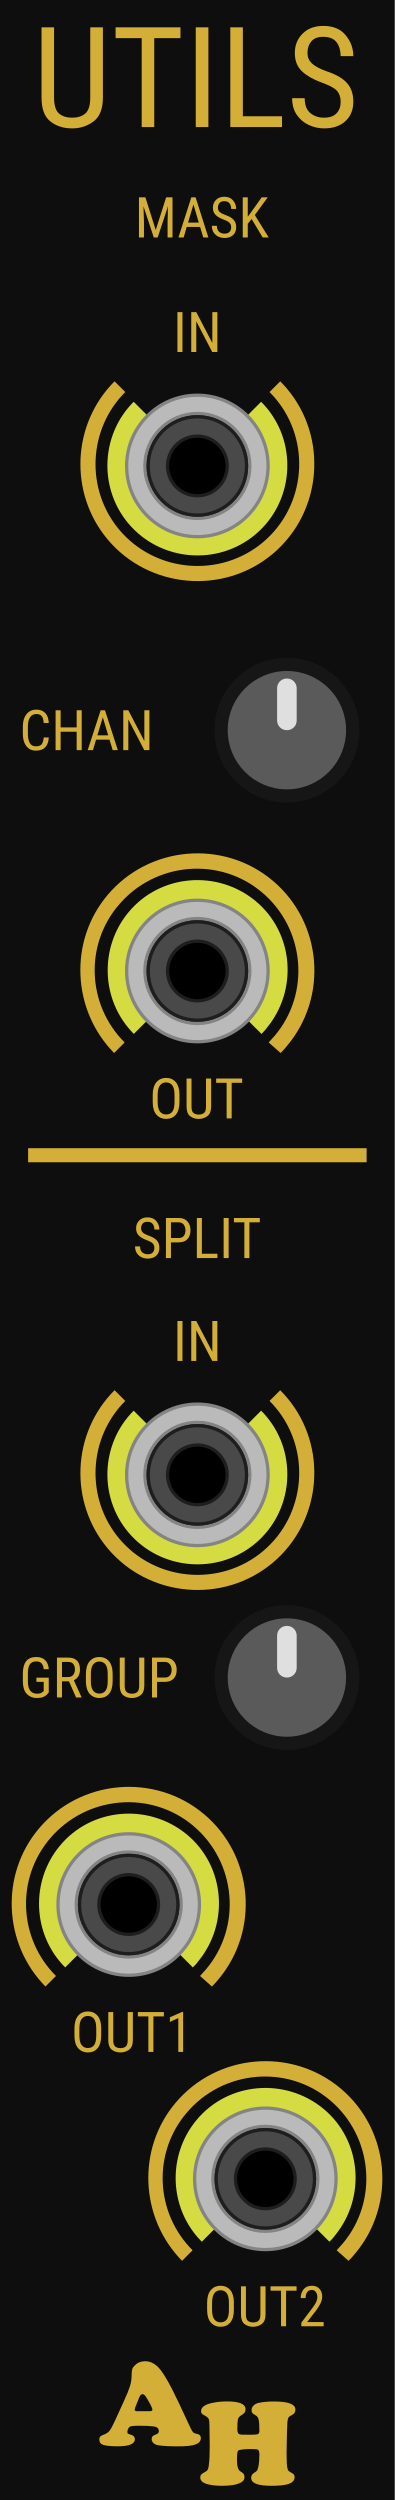
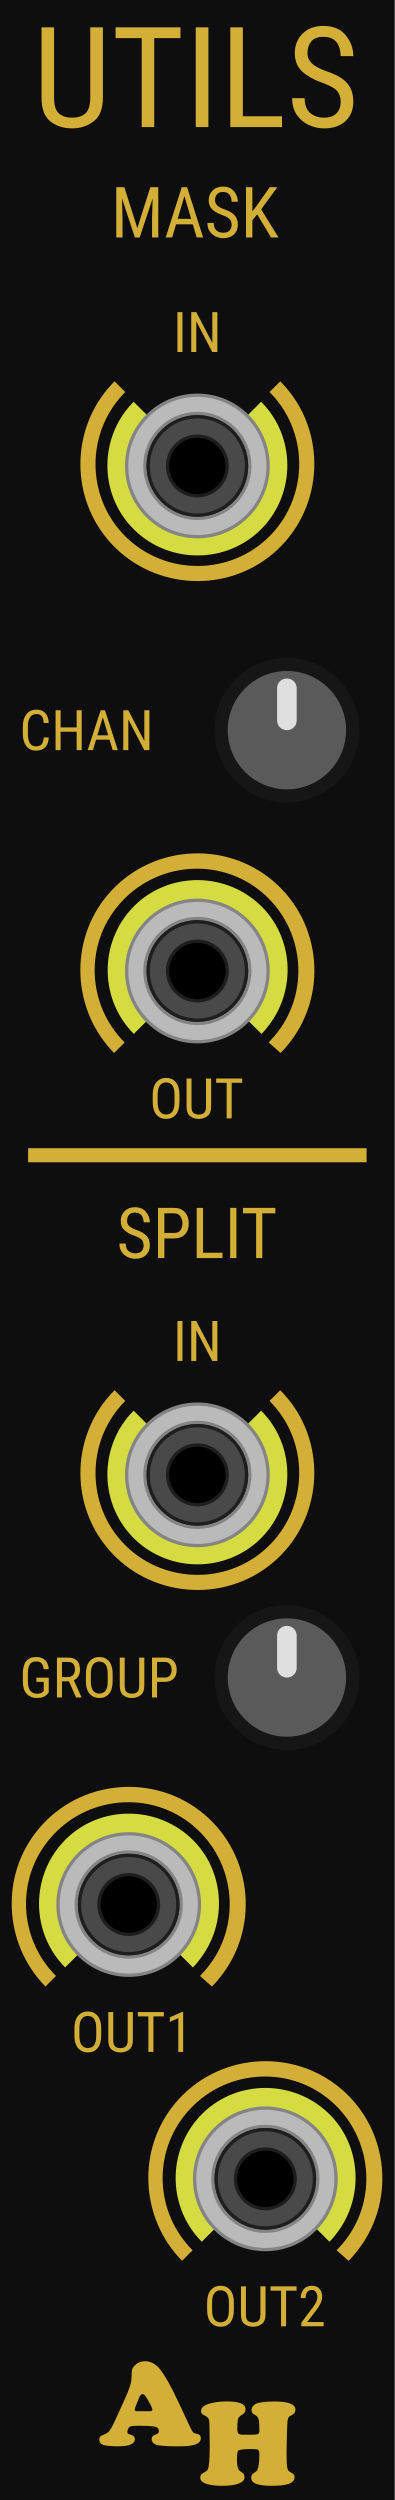
<svg xmlns="http://www.w3.org/2000/svg" xmlns:xlink="http://www.w3.org/1999/xlink" width="60" height="380" id="svg11791" version="1.1">
  <defs id="defs3">
    <marker orient="auto" refY="0" refX="0" id="DotM" style="overflow:visible">
      <path id="path4782" d="m -2.5,-1 c 0,2.76 -2.24,5 -5,5 -2.76,0 -5,-2.24 -5,-5 0,-2.76 2.24,-5 5,-5 2.76,0 5,2.24 5,5 z" style="fill-rule:evenodd;stroke:#000000;stroke-width:1pt" transform="matrix(0.4,0,0,0.4,2.96,0.4)" />
    </marker>
    <marker orient="auto" refY="0" refX="0" id="Arrow1Sstart" style="overflow:visible">
      <path id="path4730" d="M 0,0 5,-5 -12.5,0 5,5 Z" style="fill-rule:evenodd;stroke:#000000;stroke-width:1pt" transform="matrix(0.2,0,0,0.2,1.2,0)" />
    </marker>
    <marker orient="auto" refY="0" refX="0" id="Arrow2Mend" style="overflow:visible">
      <path id="path5158" style="fill-rule:evenodd;stroke-width:0.625;stroke-linejoin:round" d="M 8.719,4.034 -2.207,0.016 8.719,-4.002 c -1.745,2.372 -1.735,5.617 -6e-7,8.035 z" transform="scale(-0.6)" />
    </marker>
    <marker orient="auto" refY="0" refX="0" id="Arrow2Mstart" style="overflow:visible">
      <path id="path5155" style="fill-rule:evenodd;stroke-width:0.625;stroke-linejoin:round" d="M 8.719,4.034 -2.207,0.016 8.719,-4.002 c -1.745,2.372 -1.735,5.617 -6e-7,8.035 z" transform="scale(0.6)" />
    </marker>
    <marker orient="auto" refY="0" refX="0" id="Arrow1Mstart" style="overflow:visible">
      <path id="path6730" d="M 0,0 5,-5 -12.5,0 5,5 Z" style="fill-rule:evenodd;stroke:#000000;stroke-width:1pt" transform="matrix(0.4,0,0,0.4,4,0)" />
    </marker>
    <marker orient="auto" refY="0" refX="0" id="TriangleOutM" style="overflow:visible">
      <path id="path6869" d="M 5.77,0 -2.88,5 V -5 Z" style="fill-rule:evenodd;stroke:#000000;stroke-width:1pt" transform="scale(0.4)" />
    </marker>
    <marker orient="auto" refY="0" refX="0" id="TriangleOutS" style="overflow:visible">
      <path id="path6872" d="M 5.77,0 -2.88,5 V -5 Z" style="fill-rule:evenodd;stroke:#000000;stroke-width:1pt" transform="scale(0.2)" />
    </marker>
    <marker orient="auto" refY="0" refX="0" id="SquareL" style="overflow:visible">
      <path id="path7539" d="M -5,-5 V 5 H 5 V -5 Z" style="fill-rule:evenodd;stroke:#000000;stroke-width:1pt" transform="scale(0.8)" />
    </marker>
    <marker orient="auto" refY="0" refX="0" id="Arrow1Send" style="overflow:visible">
      <path id="path6739" d="M 0,0 5,-5 -12.5,0 5,5 Z" style="fill-rule:evenodd;stroke:#000000;stroke-width:1pt" transform="matrix(-0.2,0,0,-0.2,-1.2,0)" />
    </marker>
    <marker orient="auto" refY="0" refX="0" id="Arrow1Mend" style="overflow:visible">
      <path id="path6733" d="M 0,0 5,-5 -12.5,0 5,5 Z" style="fill-rule:evenodd;stroke:#000000;stroke-width:1pt" transform="matrix(-0.4,0,0,-0.4,-4,0)" />
    </marker>
    <marker orient="auto" refY="0" refX="0" id="Arrow1Lend" style="overflow:visible">
      <path id="path6727" d="M 0,0 5,-5 -12.5,0 5,5 Z" style="fill-rule:evenodd;stroke:#000000;stroke-width:1pt" transform="matrix(-0.8,0,0,-0.8,-10,0)" />
    </marker>
    <filter height="1" width="1" y="0" x="0" id="filter3998" style="color-interpolation-filters:sRGB">
      <feConvolveMatrix order="3 3" kernelMatrix="0 1 0 0 -2 0 0 1 0" in="SourceGraphic" divisor="1" targetX="1" targetY="1" preserveAlpha="true" result="result0" bias="0" id="feConvolveMatrix4000" />
    </filter>
    <filter height="1" width="1" y="0" x="0" id="filter3286" style="color-interpolation-filters:sRGB">
      <feFlood flood-color="rgb(128,128,128)" flood-opacity="0" result="result1" id="feFlood3288" />
      <feBlend result="result2" mode="normal" in2="SourceGraphic" id="feBlend3290" />
      <feComposite k4="0" k3="0" k1="0" result="result3" operator="arithmetic" k2="1" in2="SourceGraphic" id="feComposite3292" />
      <feComposite operator="in" in2="SourceGraphic" id="feComposite3294" />
    </filter>
    <clipPath clipPathUnits="userSpaceOnUse" id="clipPath6603">
      <path d="M 402,402 H 9515 V 13631 H 402 Z" id="path6605" style="clip-rule:evenodd" />
    </clipPath>
    <clipPath clipPathUnits="userSpaceOnUse" id="clipPath6613">
      <path d="M 402,402 H 9515 V 13631 H 402 Z" id="path6615" style="clip-rule:evenodd" />
    </clipPath>
    <clipPath clipPathUnits="userSpaceOnUse" id="clipPath6619">
      <path d="M 614,402 H 9303 V 6057 H 614 Z" id="path6621" style="clip-rule:evenodd" />
    </clipPath>
    <clipPath clipPathUnits="userSpaceOnUse" id="clipPath6290">
      <path d="M 402,402 H 9515 V 13631 H 402 Z" id="path6292" style="clip-rule:evenodd" />
    </clipPath>
    <clipPath clipPathUnits="userSpaceOnUse" id="clipPath6300">
      <path d="M 402,402 H 9515 V 13631 H 402 Z" id="path6302" style="clip-rule:evenodd" />
    </clipPath>
    <clipPath clipPathUnits="userSpaceOnUse" id="clipPath6306">
      <path d="M 614,402 H 9303 V 6655 H 614 Z" id="path6308" style="clip-rule:evenodd" />
    </clipPath>
    <clipPath clipPathUnits="userSpaceOnUse" id="clipPath5977">
      <path d="M 402,402 H 9515 V 13631 H 402 Z" id="path5979" style="clip-rule:evenodd" />
    </clipPath>
    <clipPath clipPathUnits="userSpaceOnUse" id="clipPath5987">
      <path d="M 402,402 H 9515 V 13631 H 402 Z" id="path5989" style="clip-rule:evenodd" />
    </clipPath>
    <clipPath clipPathUnits="userSpaceOnUse" id="clipPath5993">
      <path d="M 614,402 H 9303 V 6645 H 614 Z" id="path5995" style="clip-rule:evenodd" />
    </clipPath>
    <clipPath clipPathUnits="userSpaceOnUse" id="clipPath5664">
      <path d="M 402,402 H 9515 V 13631 H 402 Z" id="path5666" style="clip-rule:evenodd" />
    </clipPath>
    <clipPath clipPathUnits="userSpaceOnUse" id="clipPath5674">
      <path d="M 402,402 H 9515 V 13631 H 402 Z" id="path5676" style="clip-rule:evenodd" />
    </clipPath>
    <clipPath clipPathUnits="userSpaceOnUse" id="clipPath5680">
      <path d="M 614,402 H 9303 V 6655 H 614 Z" id="path5682" style="clip-rule:evenodd" />
    </clipPath>
    <clipPath clipPathUnits="userSpaceOnUse" id="clipPath5363">
      <path d="M 402,402 H 9515 V 13631 H 402 Z" id="path5365" style="clip-rule:evenodd" />
    </clipPath>
    <clipPath clipPathUnits="userSpaceOnUse" id="clipPath5373">
      <path d="M 402,402 H 9515 V 13631 H 402 Z" id="path5375" style="clip-rule:evenodd" />
    </clipPath>
    <clipPath clipPathUnits="userSpaceOnUse" id="clipPath5379">
      <path d="M 614,402 H 9303 V 6051 H 614 Z" id="path5381" style="clip-rule:evenodd" />
    </clipPath>
    <clipPath clipPathUnits="userSpaceOnUse" id="clipPath5062">
      <path d="M 402,402 H 9515 V 13631 H 402 Z" id="path5064" style="clip-rule:evenodd" />
    </clipPath>
    <clipPath clipPathUnits="userSpaceOnUse" id="clipPath5072">
      <path d="M 402,402 H 9515 V 13631 H 402 Z" id="path5074" style="clip-rule:evenodd" />
    </clipPath>
    <clipPath clipPathUnits="userSpaceOnUse" id="clipPath5078">
      <path d="M 614,402 H 9303 V 6051 H 614 Z" id="path5080" style="clip-rule:evenodd" />
    </clipPath>
    <clipPath clipPathUnits="userSpaceOnUse" id="clipPath4761">
      <path d="M 402,402 H 9515 V 13631 H 402 Z" id="path4763" style="clip-rule:evenodd" />
    </clipPath>
    <clipPath clipPathUnits="userSpaceOnUse" id="clipPath4771">
      <path d="M 402,402 H 9515 V 13631 H 402 Z" id="path4773" style="clip-rule:evenodd" />
    </clipPath>
    <clipPath clipPathUnits="userSpaceOnUse" id="clipPath4777">
      <path d="M 614,402 H 9303 V 6051 H 614 Z" id="path4779" style="clip-rule:evenodd" />
    </clipPath>
    <clipPath clipPathUnits="userSpaceOnUse" id="clipPath4159">
      <path d="M 402,402 H 9515 V 13631 H 402 Z" id="path4161" style="clip-rule:evenodd" />
    </clipPath>
    <clipPath clipPathUnits="userSpaceOnUse" id="clipPath4169">
      <path d="M 402,402 H 9515 V 13631 H 402 Z" id="path4171" style="clip-rule:evenodd" />
    </clipPath>
    <clipPath clipPathUnits="userSpaceOnUse" id="clipPath4175">
      <path d="M 614,402 H 9303 V 6051 H 614 Z" id="path4177" style="clip-rule:evenodd" />
    </clipPath>
    <linearGradient id="linearGradient8170">
      <stop id="stop8172" offset="0" style="stop-color:#000000;stop-opacity:1;" />
    </linearGradient>
    <filter height="1" width="1" y="0" x="0" id="filter3998-0" style="color-interpolation-filters:sRGB">
      <feConvolveMatrix order="3 3" kernelMatrix="0 1 0 0 -2 0 0 1 0" in="SourceGraphic" divisor="1" targetX="1" targetY="1" preserveAlpha="true" result="result0" bias="0" id="feConvolveMatrix4000-2" />
    </filter>
    <filter height="1" width="1" y="0" x="0" id="filter3286-2" style="color-interpolation-filters:sRGB">
      <feFlood flood-color="rgb(128,128,128)" flood-opacity="0" result="result1" id="feFlood3288-2" />
      <feBlend result="result2" mode="normal" in2="SourceGraphic" id="feBlend3290-7" />
      <feComposite k4="0" k3="0" k1="0" result="result3" operator="arithmetic" k2="1" in2="SourceGraphic" id="feComposite3292-9" />
      <feComposite operator="in" in2="SourceGraphic" id="feComposite3294-7" />
    </filter>
    <clipPath clipPathUnits="userSpaceOnUse" id="clipPath6603-6">
      <path d="M 402,402 H 9515 V 13631 H 402 Z" id="path6605-9" style="clip-rule:evenodd" />
    </clipPath>
    <clipPath clipPathUnits="userSpaceOnUse" id="clipPath6613-4">
      <path d="M 402,402 H 9515 V 13631 H 402 Z" id="path6615-8" style="clip-rule:evenodd" />
    </clipPath>
    <clipPath clipPathUnits="userSpaceOnUse" id="clipPath6619-1">
      <path d="M 614,402 H 9303 V 6057 H 614 Z" id="path6621-7" style="clip-rule:evenodd" />
    </clipPath>
    <clipPath clipPathUnits="userSpaceOnUse" id="clipPath6290-7">
      <path d="M 402,402 H 9515 V 13631 H 402 Z" id="path6292-5" style="clip-rule:evenodd" />
    </clipPath>
    <clipPath clipPathUnits="userSpaceOnUse" id="clipPath6300-0">
      <path d="M 402,402 H 9515 V 13631 H 402 Z" id="path6302-9" style="clip-rule:evenodd" />
    </clipPath>
    <clipPath clipPathUnits="userSpaceOnUse" id="clipPath6306-6">
      <path d="M 614,402 H 9303 V 6655 H 614 Z" id="path6308-7" style="clip-rule:evenodd" />
    </clipPath>
    <clipPath clipPathUnits="userSpaceOnUse" id="clipPath5977-5">
      <path d="M 402,402 H 9515 V 13631 H 402 Z" id="path5979-9" style="clip-rule:evenodd" />
    </clipPath>
    <clipPath clipPathUnits="userSpaceOnUse" id="clipPath5987-8">
      <path d="M 402,402 H 9515 V 13631 H 402 Z" id="path5989-4" style="clip-rule:evenodd" />
    </clipPath>
    <clipPath clipPathUnits="userSpaceOnUse" id="clipPath5993-8">
      <path d="M 614,402 H 9303 V 6645 H 614 Z" id="path5995-7" style="clip-rule:evenodd" />
    </clipPath>
    <clipPath clipPathUnits="userSpaceOnUse" id="clipPath5664-9">
      <path d="M 402,402 H 9515 V 13631 H 402 Z" id="path5666-9" style="clip-rule:evenodd" />
    </clipPath>
    <clipPath clipPathUnits="userSpaceOnUse" id="clipPath5674-5">
      <path d="M 402,402 H 9515 V 13631 H 402 Z" id="path5676-5" style="clip-rule:evenodd" />
    </clipPath>
    <clipPath clipPathUnits="userSpaceOnUse" id="clipPath5680-8">
      <path d="M 614,402 H 9303 V 6655 H 614 Z" id="path5682-9" style="clip-rule:evenodd" />
    </clipPath>
    <clipPath clipPathUnits="userSpaceOnUse" id="clipPath5363-3">
      <path d="M 402,402 H 9515 V 13631 H 402 Z" id="path5365-2" style="clip-rule:evenodd" />
    </clipPath>
    <clipPath clipPathUnits="userSpaceOnUse" id="clipPath5373-7">
      <path d="M 402,402 H 9515 V 13631 H 402 Z" id="path5375-5" style="clip-rule:evenodd" />
    </clipPath>
    <clipPath clipPathUnits="userSpaceOnUse" id="clipPath5379-4">
      <path d="M 614,402 H 9303 V 6051 H 614 Z" id="path5381-8" style="clip-rule:evenodd" />
    </clipPath>
    <clipPath clipPathUnits="userSpaceOnUse" id="clipPath5062-2">
      <path d="M 402,402 H 9515 V 13631 H 402 Z" id="path5064-2" style="clip-rule:evenodd" />
    </clipPath>
    <clipPath clipPathUnits="userSpaceOnUse" id="clipPath5072-4">
      <path d="M 402,402 H 9515 V 13631 H 402 Z" id="path5074-9" style="clip-rule:evenodd" />
    </clipPath>
    <clipPath clipPathUnits="userSpaceOnUse" id="clipPath5078-8">
      <path d="M 614,402 H 9303 V 6051 H 614 Z" id="path5080-7" style="clip-rule:evenodd" />
    </clipPath>
    <clipPath clipPathUnits="userSpaceOnUse" id="clipPath4761-5">
      <path d="M 402,402 H 9515 V 13631 H 402 Z" id="path4763-2" style="clip-rule:evenodd" />
    </clipPath>
    <clipPath clipPathUnits="userSpaceOnUse" id="clipPath4771-1">
      <path d="M 402,402 H 9515 V 13631 H 402 Z" id="path4773-7" style="clip-rule:evenodd" />
    </clipPath>
    <clipPath clipPathUnits="userSpaceOnUse" id="clipPath4777-0">
      <path d="M 614,402 H 9303 V 6051 H 614 Z" id="path4779-9" style="clip-rule:evenodd" />
    </clipPath>
    <clipPath clipPathUnits="userSpaceOnUse" id="clipPath4159-1">
      <path d="M 402,402 H 9515 V 13631 H 402 Z" id="path4161-2" style="clip-rule:evenodd" />
    </clipPath>
    <clipPath clipPathUnits="userSpaceOnUse" id="clipPath4169-5">
      <path d="M 402,402 H 9515 V 13631 H 402 Z" id="path4171-5" style="clip-rule:evenodd" />
    </clipPath>
    <clipPath clipPathUnits="userSpaceOnUse" id="clipPath4175-8">
      <path d="M 614,402 H 9303 V 6051 H 614 Z" id="path4177-8" style="clip-rule:evenodd" />
    </clipPath>
    <linearGradient id="linearGradient8170-5">
      <stop id="stop8172-0" offset="0" style="stop-color:#000000;stop-opacity:1;" />
    </linearGradient>
    <clipPath id="clip89">
      <rect id="rect4864" height="19" width="18" x="0" y="0" />
    </clipPath>
    <clipPath id="clip90">
      <path id="path4861" d="m 0.898,0.129 h 16.25 v 17.883 h -16.25 z m 0,0" />
    </clipPath>
    <mask id="mask44">
      <g transform="matrix(0.2645833,0,0,0.2645833,89.35879,128.5777)" id="g4858" style="filter:url(#alpha)">
        <rect id="rect4856" style="fill:#000000;fill-opacity:0.15;stroke:none" height="3351.5" width="3052.87" y="0" x="0" />
      </g>
    </mask>
    <filter height="1" width="1" y="0" x="0" filterUnits="objectBoundingBox" id="alpha">
      <feColorMatrix id="feColorMatrix4149" values="0 0 0 0 1 0 0 0 0 1 0 0 0 0 1 0 0 0 1 0" in="SourceGraphic" type="matrix" />
    </filter>
    <clipPath id="clipPath17821">
      <rect id="rect17819" height="19" width="18" x="0" y="0" />
    </clipPath>
    <clipPath id="clipPath17825">
      <path id="path17823" d="m 0.898,0.129 h 16.25 v 17.883 h -16.25 z m 0,0" />
    </clipPath>
    <clipPath id="clip87">
      <rect id="rect4848" height="26" width="24" x="0" y="0" />
    </clipPath>
    <clipPath id="clip88">
      <path id="path4845" d="m 0.684,0.922 h 22.68 v 24.938 H 0.684 Z m 0,0" />
    </clipPath>
    <mask id="mask43">
      <g transform="matrix(0.2645833,0,0,0.2645833,89.35879,128.5777)" id="g4842" style="filter:url(#alpha)">
        <rect id="rect4840" style="fill:#000000;fill-opacity:0.15;stroke:none" height="3351.5" width="3052.87" y="0" x="0" />
      </g>
    </mask>
    <filter height="1" width="1" y="0" x="0" filterUnits="objectBoundingBox" id="filter17836">
      <feColorMatrix id="feColorMatrix17834" values="0 0 0 0 1 0 0 0 0 1 0 0 0 0 1 0 0 0 1 0" in="SourceGraphic" type="matrix" />
    </filter>
    <clipPath id="clipPath17840">
      <rect id="rect17838" height="26" width="24" x="0" y="0" />
    </clipPath>
    <clipPath id="clipPath17844">
      <path id="path17842" d="m 0.684,0.922 h 22.68 v 24.938 H 0.684 Z m 0,0" />
    </clipPath>
    <linearGradient xlink:href="#linearGradient37613" id="linearGradient53026" gradientUnits="userSpaceOnUse" x1="37.56" y1="71.597" x2="42.145" y2="71.597" gradientTransform="matrix(3.779528,0,0,3.779528,-57.71219,142.8687)" />
    <linearGradient id="linearGradient37613">
      <stop style="stop-color:#d4af37;stop-opacity:1;" offset="0" id="stop37611" />
    </linearGradient>
    <linearGradient xlink:href="#linearGradient43561" id="linearGradient43563" x1="352.326" y1="49.012" x2="379.676" y2="49.012" gradientUnits="userSpaceOnUse" />
    <linearGradient id="linearGradient43561">
      <stop style="stop-color:#d4dc42;stop-opacity:1;" offset="0" id="stop43559" />
    </linearGradient>
    <linearGradient xlink:href="#linearGradient37613-3" id="linearGradient43587" x1="348.17" y1="48.428" x2="383.744" y2="48.428" gradientUnits="userSpaceOnUse" />
    <linearGradient id="linearGradient37613-3">
      <stop style="stop-color:#d4af37;stop-opacity:1;" offset="0" id="stop37611-1" />
    </linearGradient>
    <linearGradient xlink:href="#linearGradient37613" id="linearGradient4205" gradientUnits="userSpaceOnUse" gradientTransform="matrix(3.779528,0,0,3.779528,-115.4412,-145.7432)" x1="37.56" y1="71.597" x2="42.145" y2="71.597" />
    <linearGradient xlink:href="#linearGradient43561" id="linearGradient5664" gradientUnits="userSpaceOnUse" x1="13.18" y1="130.813" x2="48.733" y2="130.813" gradientTransform="translate(284.8518,84.05522)" />
    <linearGradient xlink:href="#linearGradient37613-3" id="linearGradient5666" gradientUnits="userSpaceOnUse" x1="13.18" y1="130.813" x2="48.733" y2="130.813" gradientTransform="translate(284.8518,84.05522)" />
    <linearGradient xlink:href="#linearGradient43561" id="linearGradient6740" gradientUnits="userSpaceOnUse" x1="352.326" y1="49.012" x2="379.676" y2="49.012" />
    <linearGradient xlink:href="#linearGradient37613-3" id="linearGradient6742" gradientUnits="userSpaceOnUse" x1="348.17" y1="48.428" x2="383.744" y2="48.428" />
    <linearGradient xlink:href="#linearGradient43561" id="linearGradient14313" gradientUnits="userSpaceOnUse" gradientTransform="translate(284.8518,84.05522)" x1="13.18" y1="130.813" x2="48.733" y2="130.813" />
    <linearGradient xlink:href="#linearGradient37613-3" id="linearGradient14315" gradientUnits="userSpaceOnUse" gradientTransform="translate(284.8518,84.05522)" x1="13.18" y1="130.813" x2="48.733" y2="130.813" />
    <linearGradient xlink:href="#linearGradient37613" id="linearGradient14317" gradientUnits="userSpaceOnUse" gradientTransform="matrix(3.779528,0,0,3.779528,-115.4412,7.609898)" x1="37.56" y1="71.597" x2="42.145" y2="71.597" />
    <linearGradient xlink:href="#linearGradient37613" id="linearGradient14451" gradientUnits="userSpaceOnUse" gradientTransform="matrix(3.779528,0,0,3.779528,-130.939,112.6434)" x1="37.56" y1="71.597" x2="42.145" y2="71.597" />
    <linearGradient xlink:href="#linearGradient43561" id="linearGradient14453" gradientUnits="userSpaceOnUse" x1="352.326" y1="49.012" x2="379.676" y2="49.012" />
    <linearGradient xlink:href="#linearGradient43561" id="linearGradient14455" gradientUnits="userSpaceOnUse" x1="352.326" y1="49.012" x2="379.676" y2="49.012" />
    <linearGradient xlink:href="#linearGradient37613-3" id="linearGradient14457" gradientUnits="userSpaceOnUse" x1="348.17" y1="48.428" x2="383.744" y2="48.428" />
    <linearGradient xlink:href="#linearGradient37613-3" id="linearGradient14459" gradientUnits="userSpaceOnUse" x1="348.17" y1="48.428" x2="383.744" y2="48.428" />
    <linearGradient xlink:href="#linearGradient37613" id="linearGradient14505" gradientUnits="userSpaceOnUse" gradientTransform="matrix(3.779528,0,0,3.779528,-110.7706,154.3387)" x1="37.56" y1="71.597" x2="42.145" y2="71.597" />
    <linearGradient xlink:href="#linearGradient43561" id="linearGradient14507" gradientUnits="userSpaceOnUse" x1="352.326" y1="49.012" x2="379.676" y2="49.012" />
    <linearGradient xlink:href="#linearGradient43561" id="linearGradient14509" gradientUnits="userSpaceOnUse" x1="352.326" y1="49.012" x2="379.676" y2="49.012" />
    <linearGradient xlink:href="#linearGradient37613-3" id="linearGradient14511" gradientUnits="userSpaceOnUse" x1="348.17" y1="48.428" x2="383.744" y2="48.428" />
    <linearGradient xlink:href="#linearGradient37613-3" id="linearGradient14513" gradientUnits="userSpaceOnUse" x1="348.17" y1="48.428" x2="383.744" y2="48.428" />
  </defs>
-   <g id="layer1">
+   <g id="layer1" style="display:inline">
    <rect style="display:inline;opacity:0.94;fill:#000000;fill-opacity:1;stroke-width:7.019" id="rect7953" width="60" height="380" x="-0.012" y="74.387" ry="0" transform="translate(0.01175524,-74.38676)" />
    <text id="text7961" y="19.315" x="4.953" style="font-style:normal;font-variant:normal;font-weight:normal;font-stretch:normal;font-size:21.333px;line-height:1.25;font-family:'Roboto Condensed';-inkscape-font-specification:'Roboto Condensed, Normal';font-variant-ligatures:normal;font-variant-caps:normal;font-variant-numeric:normal;font-variant-east-asian:normal;letter-spacing:0px;word-spacing:0px;display:inline;fill:#d4af37;fill-opacity:1;stroke:none" xml:space="preserve">
      <tspan style="font-style:normal;font-variant:normal;font-weight:normal;font-stretch:normal;font-size:21.333px;font-family:'Roboto Condensed';-inkscape-font-specification:'Roboto Condensed, Normal';font-variant-ligatures:normal;font-variant-caps:normal;font-variant-numeric:normal;font-variant-east-asian:normal;text-align:start;writing-mode:lr-tb;text-anchor:start;fill:#d4af37;fill-opacity:1" y="19.315" x="4.953" id="tspan7959">UTILS</tspan>
    </text>
    <g style="display:inline" id="g6059-0" transform="translate(-90.87158,-73.06853)">
      <g aria-label="A" style="font-style:normal;font-weight:normal;font-size:40px;line-height:1.25;font-family:sans-serif;letter-spacing:0px;word-spacing:0px;fill:#000000;fill-opacity:1;stroke:none" id="text6049-8">
        <path d="m 118.107,438.427 1.723,3.691 q 0.246,0.51 0.41,0.674 0.164,0.155 0.501,0.21 0.656,0.1 0.656,0.665 0,0.665 -0.802,0.957 -0.802,0.292 -2.625,0.292 -2.06,0 -3.053,-0.173 -0.456,-0.082 -0.729,-0.328 -0.264,-0.255 -0.264,-0.611 0,-0.273 0.137,-0.419 0.146,-0.155 0.529,-0.283 0.428,-0.146 0.428,-0.492 0,-0.611 -0.738,-0.72 -0.793,-0.109 -2.233,-0.109 -1.212,0 -1.449,0.146 -0.146,0.091 -0.255,0.328 -0.109,0.237 -0.109,0.456 0,0.201 0.073,0.264 0.082,0.055 0.51,0.191 0.556,0.164 0.556,0.656 0,1.085 -2.598,1.085 -1.477,0 -2.169,-0.201 -0.638,-0.191 -0.638,-0.839 0,-0.283 0.137,-0.438 0.146,-0.155 0.51,-0.283 0.592,-0.21 0.893,-0.583 0.31,-0.383 0.875,-1.622 l 1.285,-2.816 q 0.711,-1.549 0.948,-2.315 0.246,-0.775 0.255,-1.513 0.009,-0.784 0.091,-1.085 0.091,-0.31 0.392,-0.602 0.629,-0.638 1.604,-0.638 0.921,0 1.759,0.72 1.167,0.984 3.391,5.733 z m -6.344,1.148 h 1.786 q 0.492,0 0.492,-0.219 0,-0.301 -0.684,-1.477 -0.31,-0.538 -0.474,-0.72 -0.164,-0.182 -0.346,-0.182 -0.328,0 -0.547,0.611 -0.036,0.082 -0.264,0.647 -0.383,0.93 -0.383,1.112 0,0.228 0.419,0.228 z" style="font-style:normal;font-variant:normal;font-weight:normal;font-stretch:normal;font-size:18.667px;font-family:'Cooper Black';-inkscape-font-specification:'Cooper Black, Normal';font-variant-ligatures:normal;font-variant-caps:normal;font-variant-numeric:normal;font-feature-settings:normal;text-align:start;writing-mode:lr-tb;text-anchor:start;fill:#d4af37;fill-opacity:1" id="path5337" />
      </g>
      <g aria-label="H" style="font-style:normal;font-weight:normal;font-size:40px;line-height:1.25;font-family:sans-serif;letter-spacing:0px;word-spacing:0px;fill:#000000;fill-opacity:1;stroke:none" id="text6053-9">
        <path d="m 125.35,438.083 q 2.844,0 2.844,1.176 0,0.319 -0.146,0.52 -0.146,0.201 -0.556,0.447 -0.355,0.219 -0.456,0.574 -0.091,0.355 -0.091,1.44 0,0.638 0.237,0.784 0.137,0.091 0.41,0.109 0.283,0.018 1.312,0.018 0.939,0 1.167,-0.1 0.228,-0.1 0.228,-0.501 0,-1.203 -0.109,-1.677 -0.109,-0.474 -0.428,-0.647 -0.401,-0.228 -0.529,-0.383 -0.128,-0.164 -0.128,-0.428 0,-0.374 0.283,-0.674 0.283,-0.31 0.738,-0.419 0.948,-0.228 2.379,-0.228 1.677,0 2.47,0.31 0.802,0.301 0.802,0.948 0,0.547 -0.565,0.82 -0.355,0.164 -0.465,0.319 -0.109,0.146 -0.173,0.556 -0.036,0.228 -0.091,2.023 -0.055,1.796 -0.055,2.853 0,1.85 0.137,2.352 0.073,0.273 0.164,0.365 0.091,0.091 0.574,0.365 0.346,0.191 0.346,0.583 0,0.693 -0.829,1.012 -0.82,0.31 -2.671,0.31 -1.622,0 -2.397,-0.319 -0.702,-0.292 -0.702,-0.902 0,-0.52 0.538,-0.811 0.264,-0.146 0.355,-0.292 0.1,-0.146 0.191,-0.538 0.164,-0.766 0.164,-1.878 0,-0.574 -0.173,-0.711 -0.164,-0.137 -0.875,-0.137 -1.632,0 -2.078,0.182 -0.182,0.073 -0.228,0.428 -0.055,0.438 -0.055,1.076 0,1.039 0.292,1.495 0.1,0.146 0.474,0.374 0.383,0.219 0.383,0.72 0,0.638 -0.884,0.975 -0.884,0.337 -2.525,0.337 -1.495,0 -2.443,-0.31 -0.41,-0.137 -0.647,-0.383 -0.228,-0.255 -0.228,-0.556 0,-0.301 0.146,-0.465 0.146,-0.164 0.638,-0.419 0.255,-0.128 0.355,-0.328 0.109,-0.201 0.164,-0.674 0.137,-1.066 0.137,-2.789 0,-0.319 -0.009,-0.757 -0.036,-2.188 -0.036,-2.497 0.009,-0.784 -0.137,-1.03 -0.137,-0.255 -0.738,-0.556 -0.401,-0.191 -0.401,-0.574 0,-0.921 1.786,-1.276 1.039,-0.21 2.133,-0.21 z" style="font-style:normal;font-variant:normal;font-weight:normal;font-stretch:normal;font-size:18.667px;font-family:'Cooper Black';-inkscape-font-specification:'Cooper Black, Normal';font-variant-ligatures:normal;font-variant-caps:normal;font-variant-numeric:normal;font-feature-settings:normal;text-align:start;writing-mode:lr-tb;text-anchor:start;fill:#d4af37;fill-opacity:1" id="path5340" />
      </g>
    </g>
  </g>
  <g id="layer2" style="display:inline" transform="translate(0.01175524,-74.38676)">
    <g style="font-style:normal;font-variant:normal;font-weight:bold;font-stretch:condensed;font-size:24px;line-height:125%;font-family:Miso;-inkscape-font-specification:'Miso Bold Condensed';letter-spacing:-0.06px;word-spacing:0px;fill:#000000;fill-opacity:1;stroke:none" id="text4395" transform="matrix(0.8346288,0,0,0.8346288,-0.00194398,75.14247)" />
    <g transform="matrix(0.8346288,0,0,0.8346288,-0.00194398,76.32542)" style="font-style:normal;font-variant:normal;font-weight:normal;font-stretch:normal;font-size:16px;line-height:125%;font-family:Nasalization;-inkscape-font-specification:Nasalization;letter-spacing:0px;word-spacing:0px;fill:#000000;fill-opacity:1;stroke:none" id="text20106" />
    <g style="font-style:normal;font-variant:normal;font-weight:bold;font-stretch:condensed;font-size:14px;line-height:125%;font-family:Miso;-inkscape-font-specification:'Miso Bold Condensed';letter-spacing:-0.06px;word-spacing:0px;fill:#000000;fill-opacity:1;stroke:none" id="flowRoot7367" transform="matrix(0.8346288,0,0,0.8346288,-0.00194398,75.14247)" />
    <g transform="matrix(0.8346288,0,0,0.8346288,-0.00194398,76.32542)" style="font-style:normal;font-variant:normal;font-weight:bold;font-stretch:condensed;font-size:14px;line-height:125%;font-family:Miso;-inkscape-font-specification:'Miso Bold Condensed';letter-spacing:0px;word-spacing:0px;fill:#000000;fill-opacity:1;stroke:none" id="text10240" />
    <g style="display:inline;fill:#ffffff;fill-opacity:1" transform="matrix(0.8346288,0,0,0.8346288,-34.48847,235.1078)" id="g4020" />
    <text xml:space="preserve" style="font-style:normal;font-weight:normal;font-size:40px;line-height:1.25;font-family:sans-serif;letter-spacing:0px;word-spacing:0px;fill:#000000;fill-opacity:1;stroke:none" x="112.307" y="441.102" id="text6045" />
    <flowRoot xml:space="preserve" id="flowRoot3678" style="font-style:normal;font-variant:normal;font-weight:normal;font-stretch:normal;font-size:40px;line-height:1.25;font-family:Eurostile;-inkscape-font-specification:Eurostile;letter-spacing:0px;word-spacing:0px;fill:#000000;fill-opacity:1;stroke:none">
      <flowRegion id="flowRegion3680">
        <rect id="rect3682" width="372.63" height="93.751" x="-29.075" y="292.183" />
      </flowRegion>
      <flowPara id="flowPara3684" />
    </flowRoot>
    <text transform="scale(0.994209,1.005825)" id="text19589" y="366.253" x="232.178" style="font-style:normal;font-weight:normal;font-size:39.768px;line-height:1.25;font-family:sans-serif;letter-spacing:0px;word-spacing:0px;display:inline;fill:#d4af37;fill-opacity:1;stroke:none;stroke-width:0.994" xml:space="preserve" />
    <text transform="scale(0.994209,1.005825)" id="text19597" y="366.253" x="268.388" style="font-style:normal;font-weight:normal;font-size:39.768px;line-height:1.25;font-family:sans-serif;letter-spacing:0px;word-spacing:0px;display:inline;fill:#d4af37;fill-opacity:1;stroke:none;stroke-width:0.994" xml:space="preserve" />
-     <text transform="scale(0.994209,1.005825)" id="text1106" y="109.843" x="20.577" style="font-style:normal;font-variant:normal;font-weight:normal;font-stretch:normal;font-size:8.533px;line-height:1.25;font-family:'Roboto Condensed';-inkscape-font-specification:'Roboto Condensed, Normal';font-variant-ligatures:normal;font-variant-caps:normal;font-variant-numeric:normal;font-variant-east-asian:normal;letter-spacing:0px;word-spacing:0px;display:inline;fill:#d4af37;fill-opacity:1;stroke:none;stroke-width:0.994" xml:space="preserve">
-       <tspan style="font-style:normal;font-variant:normal;font-weight:normal;font-stretch:normal;font-size:8.533px;font-family:'Roboto Condensed';-inkscape-font-specification:'Roboto Condensed, Normal';font-variant-ligatures:normal;font-variant-caps:normal;font-variant-numeric:normal;font-variant-east-asian:normal;text-align:start;writing-mode:lr-tb;text-anchor:start;fill:#d4af37;fill-opacity:1;stroke-width:0.994" y="109.843" x="20.577" id="tspan1104">MASK</tspan>
+     <text transform="scale(0.994209,1.005825)" id="text1106" y="109.843" x="16.955" style="font-style:normal;font-variant:normal;font-weight:normal;font-stretch:normal;font-size:10.667px;line-height:1.25;font-family:'Roboto Condensed';-inkscape-font-specification:'Roboto Condensed, Normal';font-variant-ligatures:normal;font-variant-caps:normal;font-variant-numeric:normal;font-variant-east-asian:normal;letter-spacing:0px;word-spacing:0px;display:inline;fill:#d4af37;fill-opacity:1;stroke:none;stroke-width:0.994" xml:space="preserve">
+       <tspan style="font-style:normal;font-variant:normal;font-weight:normal;font-stretch:normal;font-size:10.667px;font-family:'Roboto Condensed';-inkscape-font-specification:'Roboto Condensed, Normal';font-variant-ligatures:normal;font-variant-caps:normal;font-variant-numeric:normal;font-variant-east-asian:normal;text-align:start;writing-mode:lr-tb;text-anchor:start;fill:#d4af37;fill-opacity:1;stroke-width:0.994" y="109.843" x="16.955" id="tspan1104">MASK</tspan>
    </text>
    <text xml:space="preserve" style="font-style:normal;font-variant:normal;font-weight:normal;font-stretch:normal;font-size:8.533px;line-height:1.25;font-family:'Roboto Condensed';-inkscape-font-specification:'Roboto Condensed, Normal';font-variant-ligatures:normal;font-variant-caps:normal;font-variant-numeric:normal;font-feature-settings:normal;text-align:start;letter-spacing:0px;word-spacing:0px;writing-mode:lr-tb;text-anchor:start;display:inline;fill:url(#linearGradient4205);fill-opacity:1;stroke:none;stroke-width:1" x="26.269" y="127.893" id="text38698-4">
      <tspan id="tspan38696-6" x="26.269" y="127.893" style="fill:url(#linearGradient4205);fill-opacity:1;stroke-width:1">IN</tspan>
    </text>
    <g id="g5678" transform="translate(-285.8202,-67.33854)">
      <path style="display:inline;fill:url(#linearGradient5664);fill-opacity:1;stroke-width:1" id="path38700-9" d="m 315.812,212.48 9.686,-9.686 c 0.282,0.282 0.551,0.576 0.807,0.881 4.83,5.757 4.068,14.468 -1.688,19.299 -5.757,4.83 -14.468,4.068 -19.299,-1.688 -4.541,-5.412 -4.189,-13.495 0.807,-18.491 z" />
      <path style="display:inline;fill:url(#linearGradient5666);fill-opacity:1;stroke-width:1" id="path38702-3" d="m 328.403,199.687 c 0.366,0.366 0.716,0.748 1.049,1.145 6.279,7.483 5.288,18.806 -2.195,25.085 -7.483,6.279 -18.807,5.288 -25.085,-2.195 -5.903,-7.035 -5.444,-17.542 1.049,-24.036 l 1.626,1.626 c -5.655,5.655 -6.054,14.805 -0.914,20.931 5.468,6.516 15.329,7.379 21.845,1.911 6.516,-5.468 7.379,-15.329 1.911,-21.845 -0.29,-0.346 -0.595,-0.678 -0.914,-0.997 z" />
    </g>
    <g id="g51868" style="display:inline" transform="translate(-61.32902,-172.1208)">
      <text xml:space="preserve" style="font-style:normal;font-variant:normal;font-weight:normal;font-stretch:normal;font-size:8.533px;line-height:1.25;font-family:'Roboto Condensed';-inkscape-font-specification:'Roboto Condensed, Normal';font-variant-ligatures:normal;font-variant-caps:normal;font-variant-numeric:normal;font-feature-settings:normal;text-align:start;letter-spacing:0px;word-spacing:0px;writing-mode:lr-tb;text-anchor:start;display:inline;fill:url(#linearGradient53026);fill-opacity:1;stroke:none;stroke-width:1" x="83.999" y="416.504" id="text53016">
        <tspan id="tspan53014" x="83.999" y="416.504" style="fill:url(#linearGradient53026);fill-opacity:1;stroke-width:1">OUT</tspan>
      </text>
      <g id="g51855">
        <g id="g140" transform="translate(-274.6401,342.9598)" style="fill:url(#linearGradient43563);fill-opacity:1">
          <path fill="#57a37b" d="m 366,51 9.7,9.7 C 376,60.4 376.3,60.1 376.5,59.8 381.3,54 380.6,45.3 374.8,40.5 369,35.7 360.3,36.4 355.5,42.2 c -4.5,5.4 -4.2,13.5 0.8,18.5 z" id="path138" style="fill:url(#linearGradient6740);fill-opacity:1" />
        </g>
        <g id="g144" transform="translate(-274.6401,342.9598)" style="fill:url(#linearGradient43587);fill-opacity:1">
          <path fill="#57a37b" d="m 378.6,63.6 c 0.4,-0.4 0.7,-0.7 1,-1.1 C 385.9,55 384.9,43.7 377.4,37.4 c -7.5,-6.3 -18.8,-5.3 -25.1,2.2 -5.9,7 -5.4,17.5 1,24 L 354.9,62 c -5.7,-5.7 -6.1,-14.8 -0.9,-20.9 5.5,-6.5 15.3,-7.4 21.8,-1.9 6.5,5.5 7.4,15.3 1.9,21.8 -0.3,0.3 -0.6,0.7 -0.9,1 z" id="path142" style="fill:url(#linearGradient6742);fill-opacity:1" />
        </g>
      </g>
    </g>
    <text id="text2063" y="332.406" x="2.946" style="font-style:normal;font-variant:normal;font-weight:normal;font-stretch:normal;font-size:8.533px;line-height:1.25;font-family:'Roboto Condensed';-inkscape-font-specification:'Roboto Condensed, Normal';font-variant-ligatures:normal;font-variant-caps:normal;font-variant-numeric:normal;font-variant-east-asian:normal;letter-spacing:0px;word-spacing:0px;display:inline;fill:#d4af37;fill-opacity:1;stroke:none" xml:space="preserve">
      <tspan style="font-style:normal;font-variant:normal;font-weight:normal;font-stretch:normal;font-size:8.533px;font-family:'Roboto Condensed';-inkscape-font-specification:'Roboto Condensed, Normal';font-variant-ligatures:normal;font-variant-caps:normal;font-variant-numeric:normal;font-variant-east-asian:normal;text-align:start;writing-mode:lr-tb;text-anchor:start;fill:#d4af37;fill-opacity:1" y="332.406" x="2.946" id="tspan2061">GROUP</tspan>
    </text>
    <text xml:space="preserve" style="font-style:normal;font-variant:normal;font-weight:normal;font-stretch:normal;font-size:8.533px;line-height:1.25;font-family:'Roboto Condensed';-inkscape-font-specification:'Roboto Condensed, Normal';font-variant-ligatures:normal;font-variant-caps:normal;font-variant-numeric:normal;font-variant-east-asian:normal;letter-spacing:0px;word-spacing:0px;display:inline;fill:#d4af37;fill-opacity:1;stroke:none" x="2.946" y="188.406" id="text2067">
      <tspan id="tspan2065" x="2.946" y="188.406" style="font-style:normal;font-variant:normal;font-weight:normal;font-stretch:normal;font-size:8.533px;font-family:'Roboto Condensed';-inkscape-font-specification:'Roboto Condensed, Normal';font-variant-ligatures:normal;font-variant-caps:normal;font-variant-numeric:normal;font-variant-east-asian:normal;text-align:start;writing-mode:lr-tb;text-anchor:start;fill:#d4af37;fill-opacity:1">CHAN</tspan>
    </text>
-     <text xml:space="preserve" style="font-style:normal;font-variant:normal;font-weight:normal;font-stretch:normal;font-size:8.533px;line-height:1.25;font-family:'Roboto Condensed';-inkscape-font-specification:'Roboto Condensed, Normal';font-variant-ligatures:normal;font-variant-caps:normal;font-variant-numeric:normal;font-variant-east-asian:normal;letter-spacing:0px;word-spacing:0px;display:inline;fill:#d4af37;fill-opacity:1;stroke:none;stroke-width:0.994" x="20.277" y="264.078" id="text2079" transform="scale(0.994209,1.005825)">
-       <tspan id="tspan2077" x="20.277" y="264.078" style="font-style:normal;font-variant:normal;font-weight:normal;font-stretch:normal;font-size:8.533px;font-family:'Roboto Condensed';-inkscape-font-specification:'Roboto Condensed, Normal';font-variant-ligatures:normal;font-variant-caps:normal;font-variant-numeric:normal;font-variant-east-asian:normal;text-align:start;writing-mode:lr-tb;text-anchor:start;fill:#d4af37;fill-opacity:1;stroke-width:0.994">SPLIT</tspan>
+     <text xml:space="preserve" style="font-style:normal;font-variant:normal;font-weight:normal;font-stretch:normal;font-size:10.667px;line-height:1.25;font-family:'Roboto Condensed';-inkscape-font-specification:'Roboto Condensed, Normal';font-variant-ligatures:normal;font-variant-caps:normal;font-variant-numeric:normal;font-variant-east-asian:normal;letter-spacing:0px;word-spacing:0px;display:inline;fill:#d4af37;fill-opacity:1;stroke:none;stroke-width:0.994" x="17.806" y="264.078" id="text2079" transform="scale(0.994209,1.005825)">
+       <tspan id="tspan2077" x="17.806" y="264.078" style="font-style:normal;font-variant:normal;font-weight:normal;font-stretch:normal;font-size:10.667px;font-family:'Roboto Condensed';-inkscape-font-specification:'Roboto Condensed, Normal';font-variant-ligatures:normal;font-variant-caps:normal;font-variant-numeric:normal;font-variant-east-asian:normal;text-align:start;writing-mode:lr-tb;text-anchor:start;fill:#d4af37;fill-opacity:1;stroke-width:0.994">SPLIT</tspan>
    </text>
    <path style="fill:none;stroke:#d4af37;stroke-width:1.834;stroke-linecap:butt;stroke-linejoin:miter;stroke-miterlimit:4;stroke-dasharray:none;stroke-opacity:1" d="m 9.068,249.983 c 14.731,0 29.461,0 44.19,0" id="path2081" transform="matrix(1.164384,0,0,1.164384,-6.297821,-41.09312)" />
    <text xml:space="preserve" style="font-style:normal;font-variant:normal;font-weight:normal;font-stretch:normal;font-size:8.533px;line-height:1.25;font-family:'Roboto Condensed';-inkscape-font-specification:'Roboto Condensed, Normal';font-variant-ligatures:normal;font-variant-caps:normal;font-variant-numeric:normal;font-feature-settings:normal;text-align:start;letter-spacing:0px;word-spacing:0px;writing-mode:lr-tb;text-anchor:start;display:inline;fill:url(#linearGradient14317);fill-opacity:1;stroke:none;stroke-width:1" x="26.269" y="281.246" id="text14277">
      <tspan id="tspan14275" x="26.269" y="281.246" style="fill:url(#linearGradient14317);fill-opacity:1;stroke-width:1">IN</tspan>
    </text>
    <g id="g14283" transform="translate(-285.8202,86.01461)">
      <path style="display:inline;fill:url(#linearGradient14313);fill-opacity:1;stroke-width:1" id="path14279" d="m 315.812,212.48 9.686,-9.686 c 0.282,0.282 0.551,0.576 0.807,0.881 4.83,5.757 4.068,14.468 -1.688,19.299 -5.757,4.83 -14.468,4.068 -19.299,-1.688 -4.541,-5.412 -4.189,-13.495 0.807,-18.491 z" />
      <path style="display:inline;fill:url(#linearGradient14315);fill-opacity:1;stroke-width:1" id="path14281" d="m 328.403,199.687 c 0.366,0.366 0.716,0.748 1.049,1.145 6.279,7.483 5.288,18.806 -2.195,25.085 -7.483,6.279 -18.807,5.288 -25.085,-2.195 -5.903,-7.035 -5.444,-17.542 1.049,-24.036 l 1.626,1.626 c -5.655,5.655 -6.054,14.805 -0.914,20.931 5.468,6.516 15.329,7.379 21.845,1.911 6.516,-5.468 7.379,-15.329 1.911,-21.845 -0.29,-0.346 -0.595,-0.678 -0.914,-0.997 z" />
    </g>
    <text xml:space="preserve" style="font-style:normal;font-variant:normal;font-weight:normal;font-stretch:normal;font-size:8.533px;line-height:1.25;font-family:'Roboto Condensed';-inkscape-font-specification:'Roboto Condensed, Normal';font-variant-ligatures:normal;font-variant-caps:normal;font-variant-numeric:normal;font-feature-settings:normal;text-align:start;letter-spacing:0px;word-spacing:0px;writing-mode:lr-tb;text-anchor:start;display:inline;fill:url(#linearGradient14451);fill-opacity:1;stroke:none;stroke-width:1" x="10.772" y="386.279" id="text14409">
      <tspan id="tspan14407" x="10.772" y="386.279" style="fill:url(#linearGradient14451);fill-opacity:1;stroke-width:1">OUT1</tspan>
    </text>
    <g id="g14419" transform="translate(-71.76428,-30.22529)">
      <g id="g14413" transform="translate(-274.6401,342.9598)" style="fill:url(#linearGradient14455);fill-opacity:1">
        <path fill="#57a37b" d="m 366,51 9.7,9.7 C 376,60.4 376.3,60.1 376.5,59.8 381.3,54 380.6,45.3 374.8,40.5 369,35.7 360.3,36.4 355.5,42.2 c -4.5,5.4 -4.2,13.5 0.8,18.5 z" id="path14411" style="fill:url(#linearGradient14453);fill-opacity:1" />
      </g>
      <g id="g14417" transform="translate(-274.6401,342.9598)" style="fill:url(#linearGradient14459);fill-opacity:1">
        <path fill="#57a37b" d="m 378.6,63.6 c 0.4,-0.4 0.7,-0.7 1,-1.1 C 385.9,55 384.9,43.7 377.4,37.4 c -7.5,-6.3 -18.8,-5.3 -25.1,2.2 -5.9,7 -5.4,17.5 1,24 L 354.9,62 c -5.7,-5.7 -6.1,-14.8 -0.9,-20.9 5.5,-6.5 15.3,-7.4 21.8,-1.9 6.5,5.5 7.4,15.3 1.9,21.8 -0.3,0.3 -0.6,0.7 -0.9,1 z" id="path14415" style="fill:url(#linearGradient14457);fill-opacity:1" />
      </g>
    </g>
    <text xml:space="preserve" style="font-style:normal;font-variant:normal;font-weight:normal;font-stretch:normal;font-size:8.533px;line-height:1.25;font-family:'Roboto Condensed';-inkscape-font-specification:'Roboto Condensed, Normal';font-variant-ligatures:normal;font-variant-caps:normal;font-variant-numeric:normal;font-feature-settings:normal;text-align:start;letter-spacing:0px;word-spacing:0px;writing-mode:lr-tb;text-anchor:start;display:inline;fill:url(#linearGradient14505);fill-opacity:1;stroke:none;stroke-width:1" x="30.94" y="427.974" id="text14463">
      <tspan id="tspan14461" x="30.94" y="427.974" style="fill:url(#linearGradient14505);fill-opacity:1;stroke-width:1">OUT2</tspan>
    </text>
    <g id="g14473" transform="translate(-50.998,11.47002)">
      <g id="g14467" transform="translate(-274.6401,342.9598)" style="fill:url(#linearGradient14509);fill-opacity:1">
        <path fill="#57a37b" d="m 366,51 9.7,9.7 C 376,60.4 376.3,60.1 376.5,59.8 381.3,54 380.6,45.3 374.8,40.5 369,35.7 360.3,36.4 355.5,42.2 c -4.5,5.4 -4.2,13.5 0.8,18.5 z" id="path14465" style="fill:url(#linearGradient14507);fill-opacity:1" />
      </g>
      <g id="g14471" transform="translate(-274.6401,342.9598)" style="fill:url(#linearGradient14513);fill-opacity:1">
        <path fill="#57a37b" d="m 378.6,63.6 c 0.4,-0.4 0.7,-0.7 1,-1.1 C 385.9,55 384.9,43.7 377.4,37.4 c -7.5,-6.3 -18.8,-5.3 -25.1,2.2 -5.9,7 -5.4,17.5 1,24 L 354.9,62 c -5.7,-5.7 -6.1,-14.8 -0.9,-20.9 5.5,-6.5 15.3,-7.4 21.8,-1.9 6.5,5.5 7.4,15.3 1.9,21.8 -0.3,0.3 -0.6,0.7 -0.9,1 z" id="path14469" style="fill:url(#linearGradient14511);fill-opacity:1" />
      </g>
    </g>
  </g>
  <g id="layer3" style="display:inline">
    <g id="JACKS-2" transform="translate(19,59.82352)" style="display:inline">
      <g id="g25-4">
        <g id="layer1_2_-2-0" transform="translate(-88.61115,-119.1986)">
          <g id="g6-6">
            <circle fill="#bababa" cx="99.611" cy="130.199" r="10.75" id="circle2-0" />
            <path fill="#848484" d="m 99.611,119.699 c 5.79,0 10.5,4.71 10.5,10.5 0,5.79 -4.71,10.5 -10.5,10.5 -5.79,0 -10.5,-4.71 -10.5,-10.5 0,-5.79 4.71,-10.5 10.5,-10.5 m 0,-0.5 c -6.075,0 -11,4.925 -11,11 0,6.075 4.925,11 11,11 6.075,0 11,-4.925 11,-11 0,-6.075 -4.925,-11 -11,-11 z" id="path4-0-3" />
          </g>
          <g id="g20-2">
            <g id="g12-1">
              <circle fill="#303030" cx="99.611" cy="130.199" r="7.976" id="circle8-1" />
              <path fill="#848484" d="m 99.611,122.473 c 4.267,0 7.726,3.459 7.726,7.726 0,4.267 -3.459,7.726 -7.726,7.726 -4.267,0 -7.726,-3.459 -7.726,-7.726 -1e-5,-4.267 3.459,-7.726 7.726,-7.726 m 0,-0.5 c -4.536,0 -8.226,3.69 -8.226,8.226 0,4.536 3.69,8.226 8.226,8.226 4.536,0 8.226,-3.69 8.226,-8.226 0,-4.536 -3.69,-8.226 -8.226,-8.226 z" id="path10-2" />
            </g>
            <g id="g18-0">
              <circle fill="#494949" cx="99.611" cy="130.199" r="7.476" id="circle14-1" />
              <path fill="#1e1e1e" d="m 99.611,122.973 c 3.984,0 7.226,3.242 7.226,7.226 0,3.984 -3.242,7.226 -7.226,7.226 -3.984,0 -7.226,-3.242 -7.226,-7.226 0,-3.984 3.242,-7.226 7.226,-7.226 m 0,-0.5 c -4.267,0 -7.726,3.459 -7.726,7.726 0,4.267 3.459,7.726 7.726,7.726 4.267,0 7.726,-3.459 7.726,-7.726 0,-4.267 -3.459,-7.726 -7.726,-7.726 z" id="path16-2" />
            </g>
          </g>
          <circle stroke="#1e1e1e" stroke-width="0.5" stroke-miterlimit="10" cx="99.611" cy="130.199" r="4.534" id="circle22-0" />
        </g>
      </g>
    </g>
    <g id="g7991-2" transform="translate(19.21663,-82.12014)" style="display:inline">
      <path style="fill:#161616" d="m 35.392,193.108 c 0,6.075 -4.923,10.998 -10.998,10.998 -6.075,0 -11.002,-4.923 -11.002,-10.998 0,-6.079 4.927,-11.002 11.002,-11.002 6.075,-1e-5 10.998,4.923 10.998,11.002" id="path7985-203" />
      <path style="fill:#5a5a5a;fill-opacity:1" d="m 33.387,193.108 c 0,4.968 -4.026,8.994 -8.994,8.994 -4.968,0 -8.997,-4.026 -8.997,-8.994 0,-4.971 4.029,-8.997 8.997,-8.997 4.968,-1e-5 8.994,4.026 8.994,8.997" id="path7987-9" />
      <path style="clip-rule:evenodd;fill:#dfdfdf;fill-rule:evenodd" id="path7989-6" d="m 24.414,193.106 h -0.045 c -0.809,0 -1.465,-0.656 -1.465,-1.465 v -4.92 c 0,-0.809 0.656,-1.465 1.465,-1.465 h 0.045 c 0.809,0 1.465,0.656 1.465,1.465 v 4.92 c 0,0.809 -0.656,1.465 -1.465,1.465 z" />
    </g>
    <g id="g99394" transform="translate(19,136.5922)" style="display:inline">
      <g id="g99392">
        <g id="g99390" transform="translate(-88.61115,-119.1986)">
          <g id="g99372">
            <circle fill="#bababa" cx="99.611" cy="130.199" r="10.75" id="circle99368" />
            <path fill="#848484" d="m 99.611,119.699 c 5.79,0 10.5,4.71 10.5,10.5 0,5.79 -4.71,10.5 -10.5,10.5 -5.79,0 -10.5,-4.71 -10.5,-10.5 0,-5.79 4.71,-10.5 10.5,-10.5 m 0,-0.5 c -6.075,0 -11,4.925 -11,11 0,6.075 4.925,11 11,11 6.075,0 11,-4.925 11,-11 0,-6.075 -4.925,-11 -11,-11 z" id="path99370" />
          </g>
          <g id="g99386">
            <g id="g99378">
              <circle fill="#303030" cx="99.611" cy="130.199" r="7.976" id="circle99374" />
              <path fill="#848484" d="m 99.611,122.473 c 4.267,0 7.726,3.459 7.726,7.726 0,4.267 -3.459,7.726 -7.726,7.726 -4.267,0 -7.726,-3.459 -7.726,-7.726 -1e-5,-4.267 3.459,-7.726 7.726,-7.726 m 0,-0.5 c -4.536,0 -8.226,3.69 -8.226,8.226 0,4.536 3.69,8.226 8.226,8.226 4.536,0 8.226,-3.69 8.226,-8.226 0,-4.536 -3.69,-8.226 -8.226,-8.226 z" id="path99376" />
            </g>
            <g id="g99384">
              <circle fill="#494949" cx="99.611" cy="130.199" r="7.476" id="circle99380" />
              <path fill="#1e1e1e" d="m 99.611,122.973 c 3.984,0 7.226,3.242 7.226,7.226 0,3.984 -3.242,7.226 -7.226,7.226 -3.984,0 -7.226,-3.242 -7.226,-7.226 0,-3.984 3.242,-7.226 7.226,-7.226 m 0,-0.5 c -4.267,0 -7.726,3.459 -7.726,7.726 0,4.267 3.459,7.726 7.726,7.726 4.267,0 7.726,-3.459 7.726,-7.726 0,-4.267 -3.459,-7.726 -7.726,-7.726 z" id="path99382" />
            </g>
          </g>
          <circle stroke="#1e1e1e" stroke-width="0.5" stroke-miterlimit="10" cx="99.611" cy="130.199" r="4.534" id="circle99388" />
        </g>
      </g>
    </g>
    <g id="g14311" transform="translate(19,213.1767)" style="display:inline">
      <g id="g14309">
        <g id="g14307" transform="translate(-88.61115,-119.1986)">
          <g id="g14289">
            <circle fill="#bababa" cx="99.611" cy="130.199" r="10.75" id="circle14285" />
            <path fill="#848484" d="m 99.611,119.699 c 5.79,0 10.5,4.71 10.5,10.5 0,5.79 -4.71,10.5 -10.5,10.5 -5.79,0 -10.5,-4.71 -10.5,-10.5 0,-5.79 4.71,-10.5 10.5,-10.5 m 0,-0.5 c -6.075,0 -11,4.925 -11,11 0,6.075 4.925,11 11,11 6.075,0 11,-4.925 11,-11 0,-6.075 -4.925,-11 -11,-11 z" id="path14287" />
          </g>
          <g id="g14303">
            <g id="g14295">
              <circle fill="#303030" cx="99.611" cy="130.199" r="7.976" id="circle14291" />
              <path fill="#848484" d="m 99.611,122.473 c 4.267,0 7.726,3.459 7.726,7.726 0,4.267 -3.459,7.726 -7.726,7.726 -4.267,0 -7.726,-3.459 -7.726,-7.726 -1e-5,-4.267 3.459,-7.726 7.726,-7.726 m 0,-0.5 c -4.536,0 -8.226,3.69 -8.226,8.226 0,4.536 3.69,8.226 8.226,8.226 4.536,0 8.226,-3.69 8.226,-8.226 0,-4.536 -3.69,-8.226 -8.226,-8.226 z" id="path14293" />
            </g>
            <g id="g14301">
              <circle fill="#494949" cx="99.611" cy="130.199" r="7.476" id="circle14297" />
              <path fill="#1e1e1e" d="m 99.611,122.973 c 3.984,0 7.226,3.242 7.226,7.226 0,3.984 -3.242,7.226 -7.226,7.226 -3.984,0 -7.226,-3.242 -7.226,-7.226 0,-3.984 3.242,-7.226 7.226,-7.226 m 0,-0.5 c -4.267,0 -7.726,3.459 -7.726,7.726 0,4.267 3.459,7.726 7.726,7.726 4.267,0 7.726,-3.459 7.726,-7.726 0,-4.267 -3.459,-7.726 -7.726,-7.726 z" id="path14299" />
            </g>
          </g>
          <circle stroke="#1e1e1e" stroke-width="0.5" stroke-miterlimit="10" cx="99.611" cy="130.199" r="4.534" id="circle14305" />
        </g>
      </g>
    </g>
    <g id="g14325" transform="translate(19.21663,61.87986)" style="display:inline">
      <path style="fill:#161616" d="m 35.392,193.108 c 0,6.075 -4.923,10.998 -10.998,10.998 -6.075,0 -11.002,-4.923 -11.002,-10.998 0,-6.079 4.927,-11.002 11.002,-11.002 6.075,-1e-5 10.998,4.923 10.998,11.002" id="path14319" />
      <path style="fill:#5a5a5a;fill-opacity:1" d="m 33.387,193.108 c 0,4.968 -4.026,8.994 -8.994,8.994 -4.968,0 -8.997,-4.026 -8.997,-8.994 0,-4.971 4.029,-8.997 8.997,-8.997 4.968,-1e-5 8.994,4.026 8.994,8.997" id="path14321" />
      <path style="clip-rule:evenodd;fill:#dfdfdf;fill-rule:evenodd" id="path14323" d="m 24.414,193.106 h -0.045 c -0.809,0 -1.465,-0.656 -1.465,-1.465 v -4.92 c 0,-0.809 0.656,-1.465 1.465,-1.465 h 0.045 c 0.809,0 1.465,0.656 1.465,1.465 v 4.92 c 0,0.809 -0.656,1.465 -1.465,1.465 z" />
    </g>
    <g id="g14449" transform="translate(8.564749,278.4877)" style="display:inline">
      <g id="g14447">
        <g id="g14445" transform="translate(-88.61115,-119.1986)">
          <g id="g14427">
            <circle fill="#bababa" cx="99.611" cy="130.199" r="10.75" id="circle14423" />
            <path fill="#848484" d="m 99.611,119.699 c 5.79,0 10.5,4.71 10.5,10.5 0,5.79 -4.71,10.5 -10.5,10.5 -5.79,0 -10.5,-4.71 -10.5,-10.5 0,-5.79 4.71,-10.5 10.5,-10.5 m 0,-0.5 c -6.075,0 -11,4.925 -11,11 0,6.075 4.925,11 11,11 6.075,0 11,-4.925 11,-11 0,-6.075 -4.925,-11 -11,-11 z" id="path14425" />
          </g>
          <g id="g14441">
            <g id="g14433">
              <circle fill="#303030" cx="99.611" cy="130.199" r="7.976" id="circle14429" />
              <path fill="#848484" d="m 99.611,122.473 c 4.267,0 7.726,3.459 7.726,7.726 0,4.267 -3.459,7.726 -7.726,7.726 -4.267,0 -7.726,-3.459 -7.726,-7.726 -1e-5,-4.267 3.459,-7.726 7.726,-7.726 m 0,-0.5 c -4.536,0 -8.226,3.69 -8.226,8.226 0,4.536 3.69,8.226 8.226,8.226 4.536,0 8.226,-3.69 8.226,-8.226 0,-4.536 -3.69,-8.226 -8.226,-8.226 z" id="path14431" />
            </g>
            <g id="g14439">
              <circle fill="#494949" cx="99.611" cy="130.199" r="7.476" id="circle14435" />
              <path fill="#1e1e1e" d="m 99.611,122.973 c 3.984,0 7.226,3.242 7.226,7.226 0,3.984 -3.242,7.226 -7.226,7.226 -3.984,0 -7.226,-3.242 -7.226,-7.226 0,-3.984 3.242,-7.226 7.226,-7.226 m 0,-0.5 c -4.267,0 -7.726,3.459 -7.726,7.726 0,4.267 3.459,7.726 7.726,7.726 4.267,0 7.726,-3.459 7.726,-7.726 0,-4.267 -3.459,-7.726 -7.726,-7.726 z" id="path14437" />
            </g>
          </g>
          <circle stroke="#1e1e1e" stroke-width="0.5" stroke-miterlimit="10" cx="99.611" cy="130.199" r="4.534" id="circle14443" />
        </g>
      </g>
    </g>
    <g id="g14503" transform="translate(29.33103,320.183)" style="display:inline">
      <g id="g14501">
        <g id="g14499" transform="translate(-88.61115,-119.1986)">
          <g id="g14481">
            <circle fill="#bababa" cx="99.611" cy="130.199" r="10.75" id="circle14477" />
            <path fill="#848484" d="m 99.611,119.699 c 5.79,0 10.5,4.71 10.5,10.5 0,5.79 -4.71,10.5 -10.5,10.5 -5.79,0 -10.5,-4.71 -10.5,-10.5 0,-5.79 4.71,-10.5 10.5,-10.5 m 0,-0.5 c -6.075,0 -11,4.925 -11,11 0,6.075 4.925,11 11,11 6.075,0 11,-4.925 11,-11 0,-6.075 -4.925,-11 -11,-11 z" id="path14479" />
          </g>
          <g id="g14495">
            <g id="g14487">
              <circle fill="#303030" cx="99.611" cy="130.199" r="7.976" id="circle14483" />
              <path fill="#848484" d="m 99.611,122.473 c 4.267,0 7.726,3.459 7.726,7.726 0,4.267 -3.459,7.726 -7.726,7.726 -4.267,0 -7.726,-3.459 -7.726,-7.726 -1e-5,-4.267 3.459,-7.726 7.726,-7.726 m 0,-0.5 c -4.536,0 -8.226,3.69 -8.226,8.226 0,4.536 3.69,8.226 8.226,8.226 4.536,0 8.226,-3.69 8.226,-8.226 0,-4.536 -3.69,-8.226 -8.226,-8.226 z" id="path14485" />
            </g>
            <g id="g14493">
              <circle fill="#494949" cx="99.611" cy="130.199" r="7.476" id="circle14489" />
              <path fill="#1e1e1e" d="m 99.611,122.973 c 3.984,0 7.226,3.242 7.226,7.226 0,3.984 -3.242,7.226 -7.226,7.226 -3.984,0 -7.226,-3.242 -7.226,-7.226 0,-3.984 3.242,-7.226 7.226,-7.226 m 0,-0.5 c -4.267,0 -7.726,3.459 -7.726,7.726 0,4.267 3.459,7.726 7.726,7.726 4.267,0 7.726,-3.459 7.726,-7.726 0,-4.267 -3.459,-7.726 -7.726,-7.726 z" id="path14491" />
            </g>
          </g>
          <circle stroke="#1e1e1e" stroke-width="0.5" stroke-miterlimit="10" cx="99.611" cy="130.199" r="4.534" id="circle14497" />
        </g>
      </g>
    </g>
  </g>
</svg>
